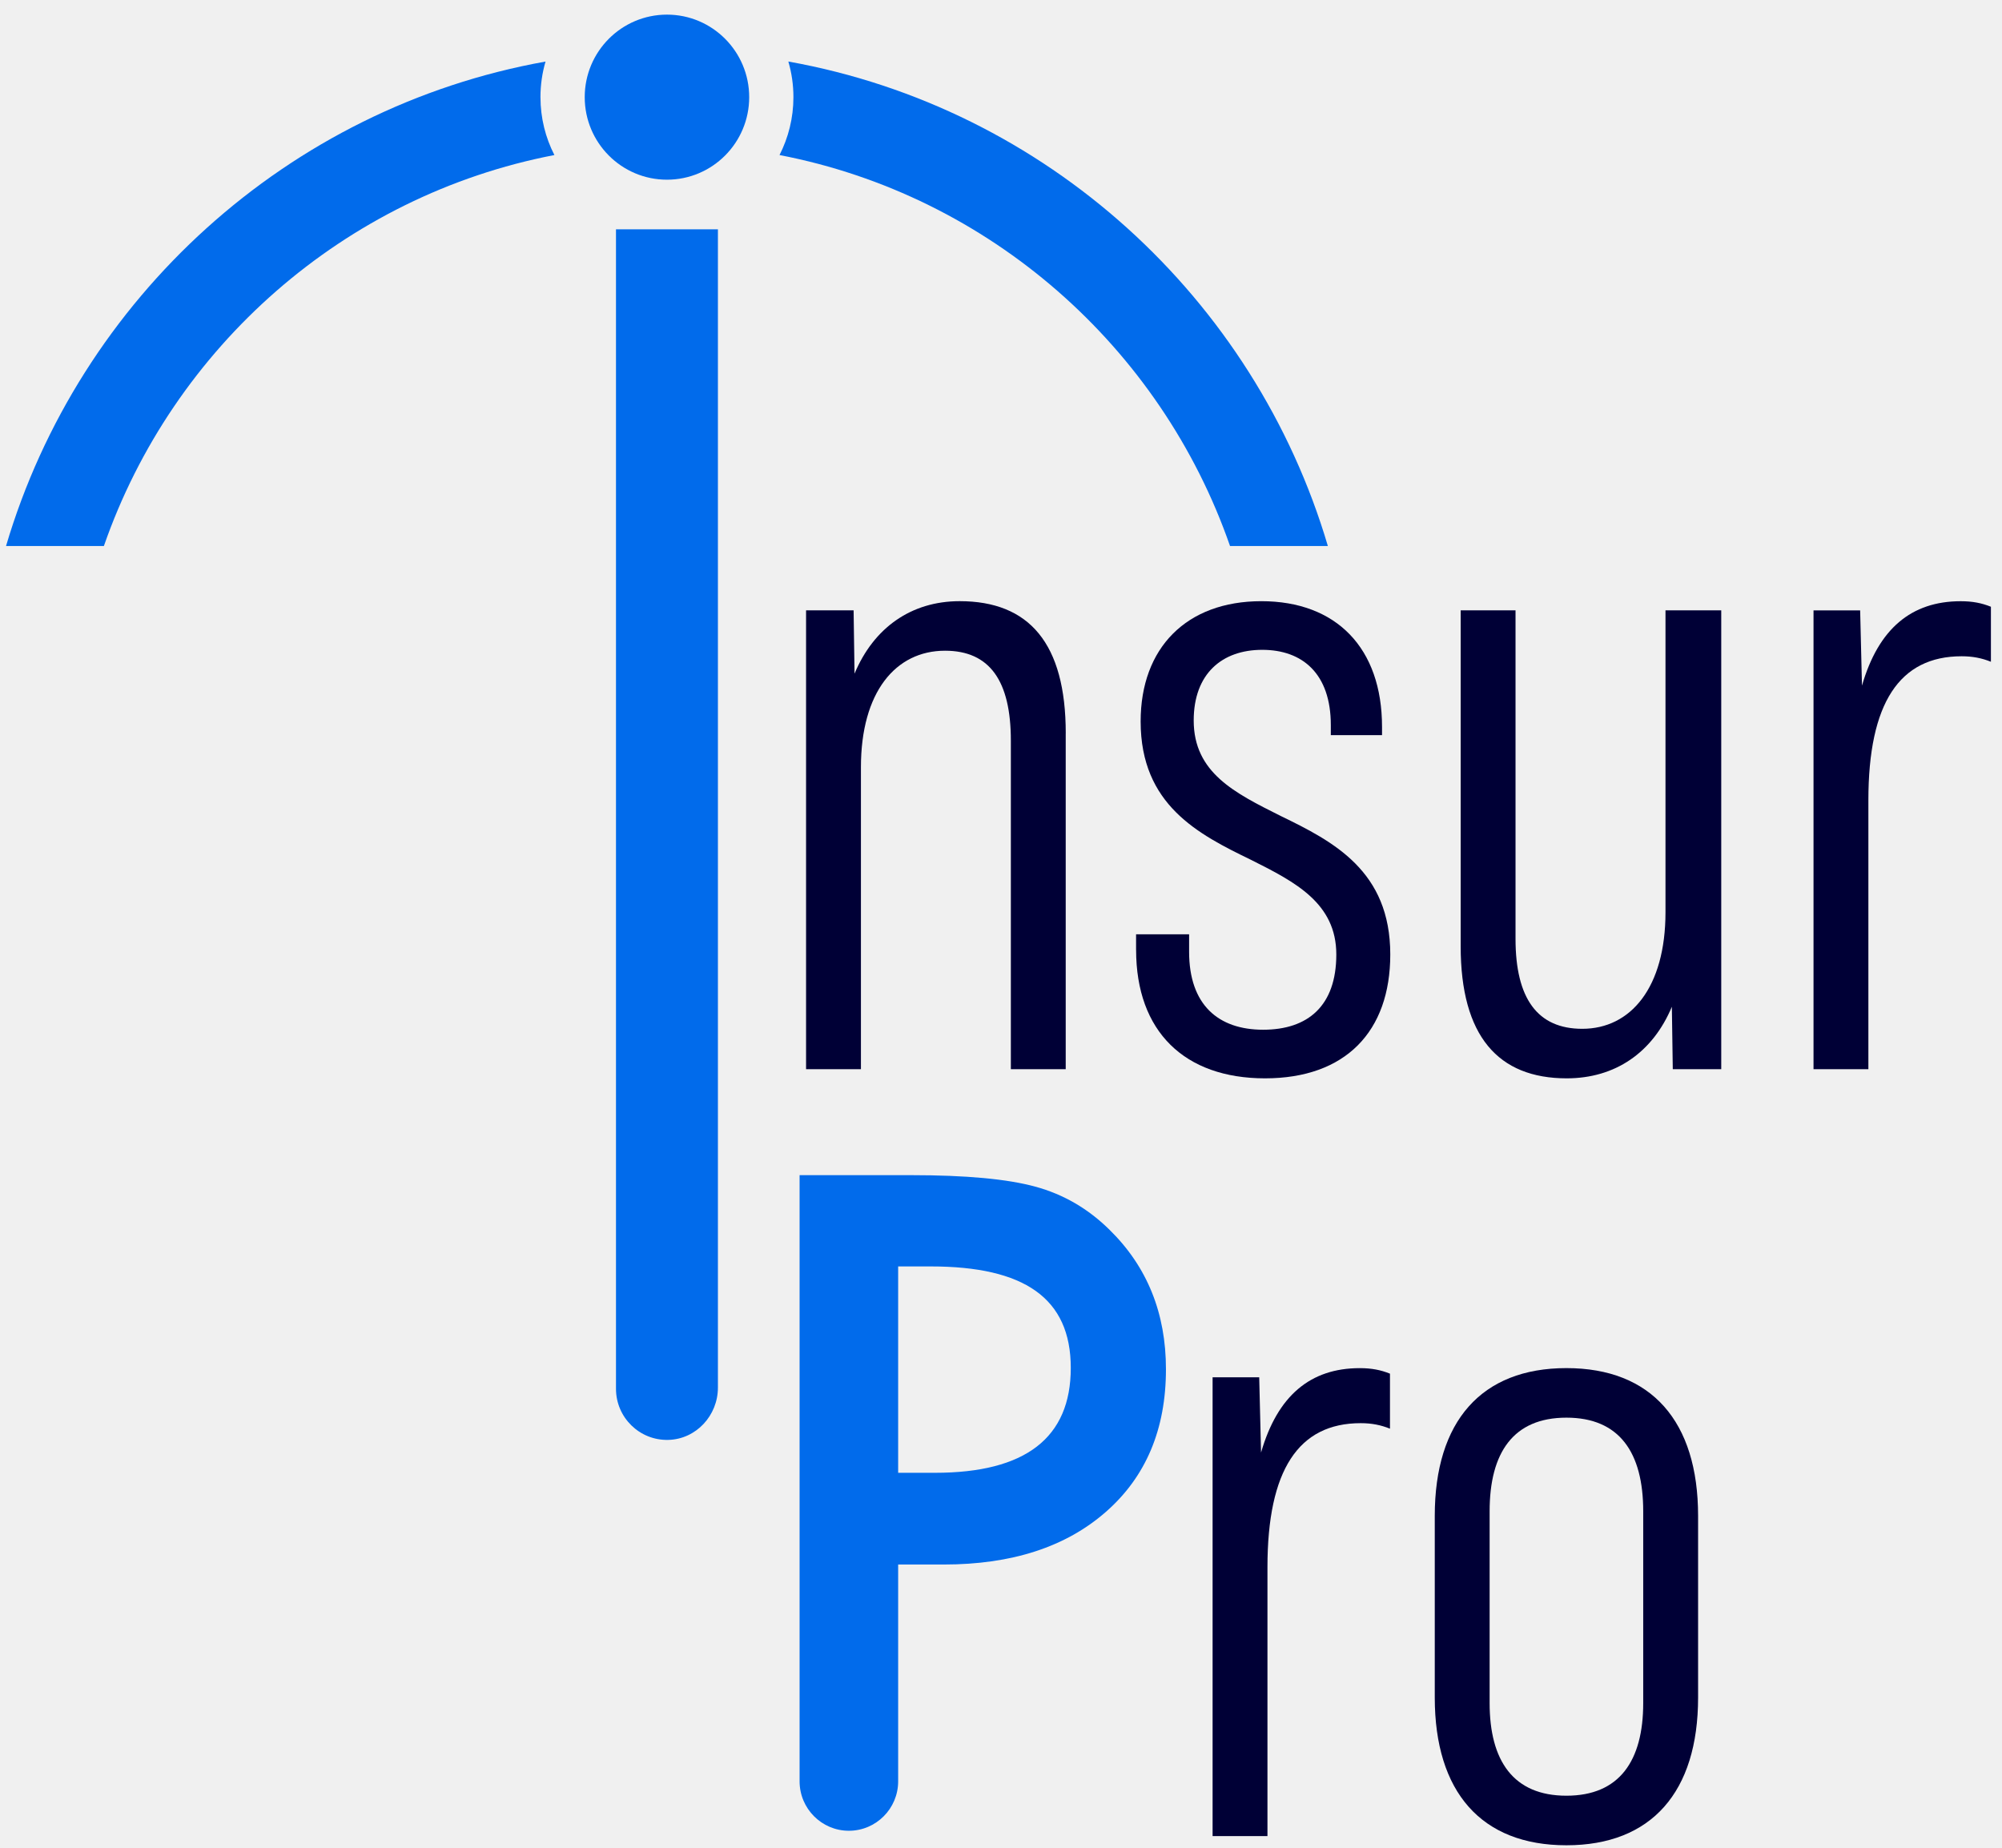
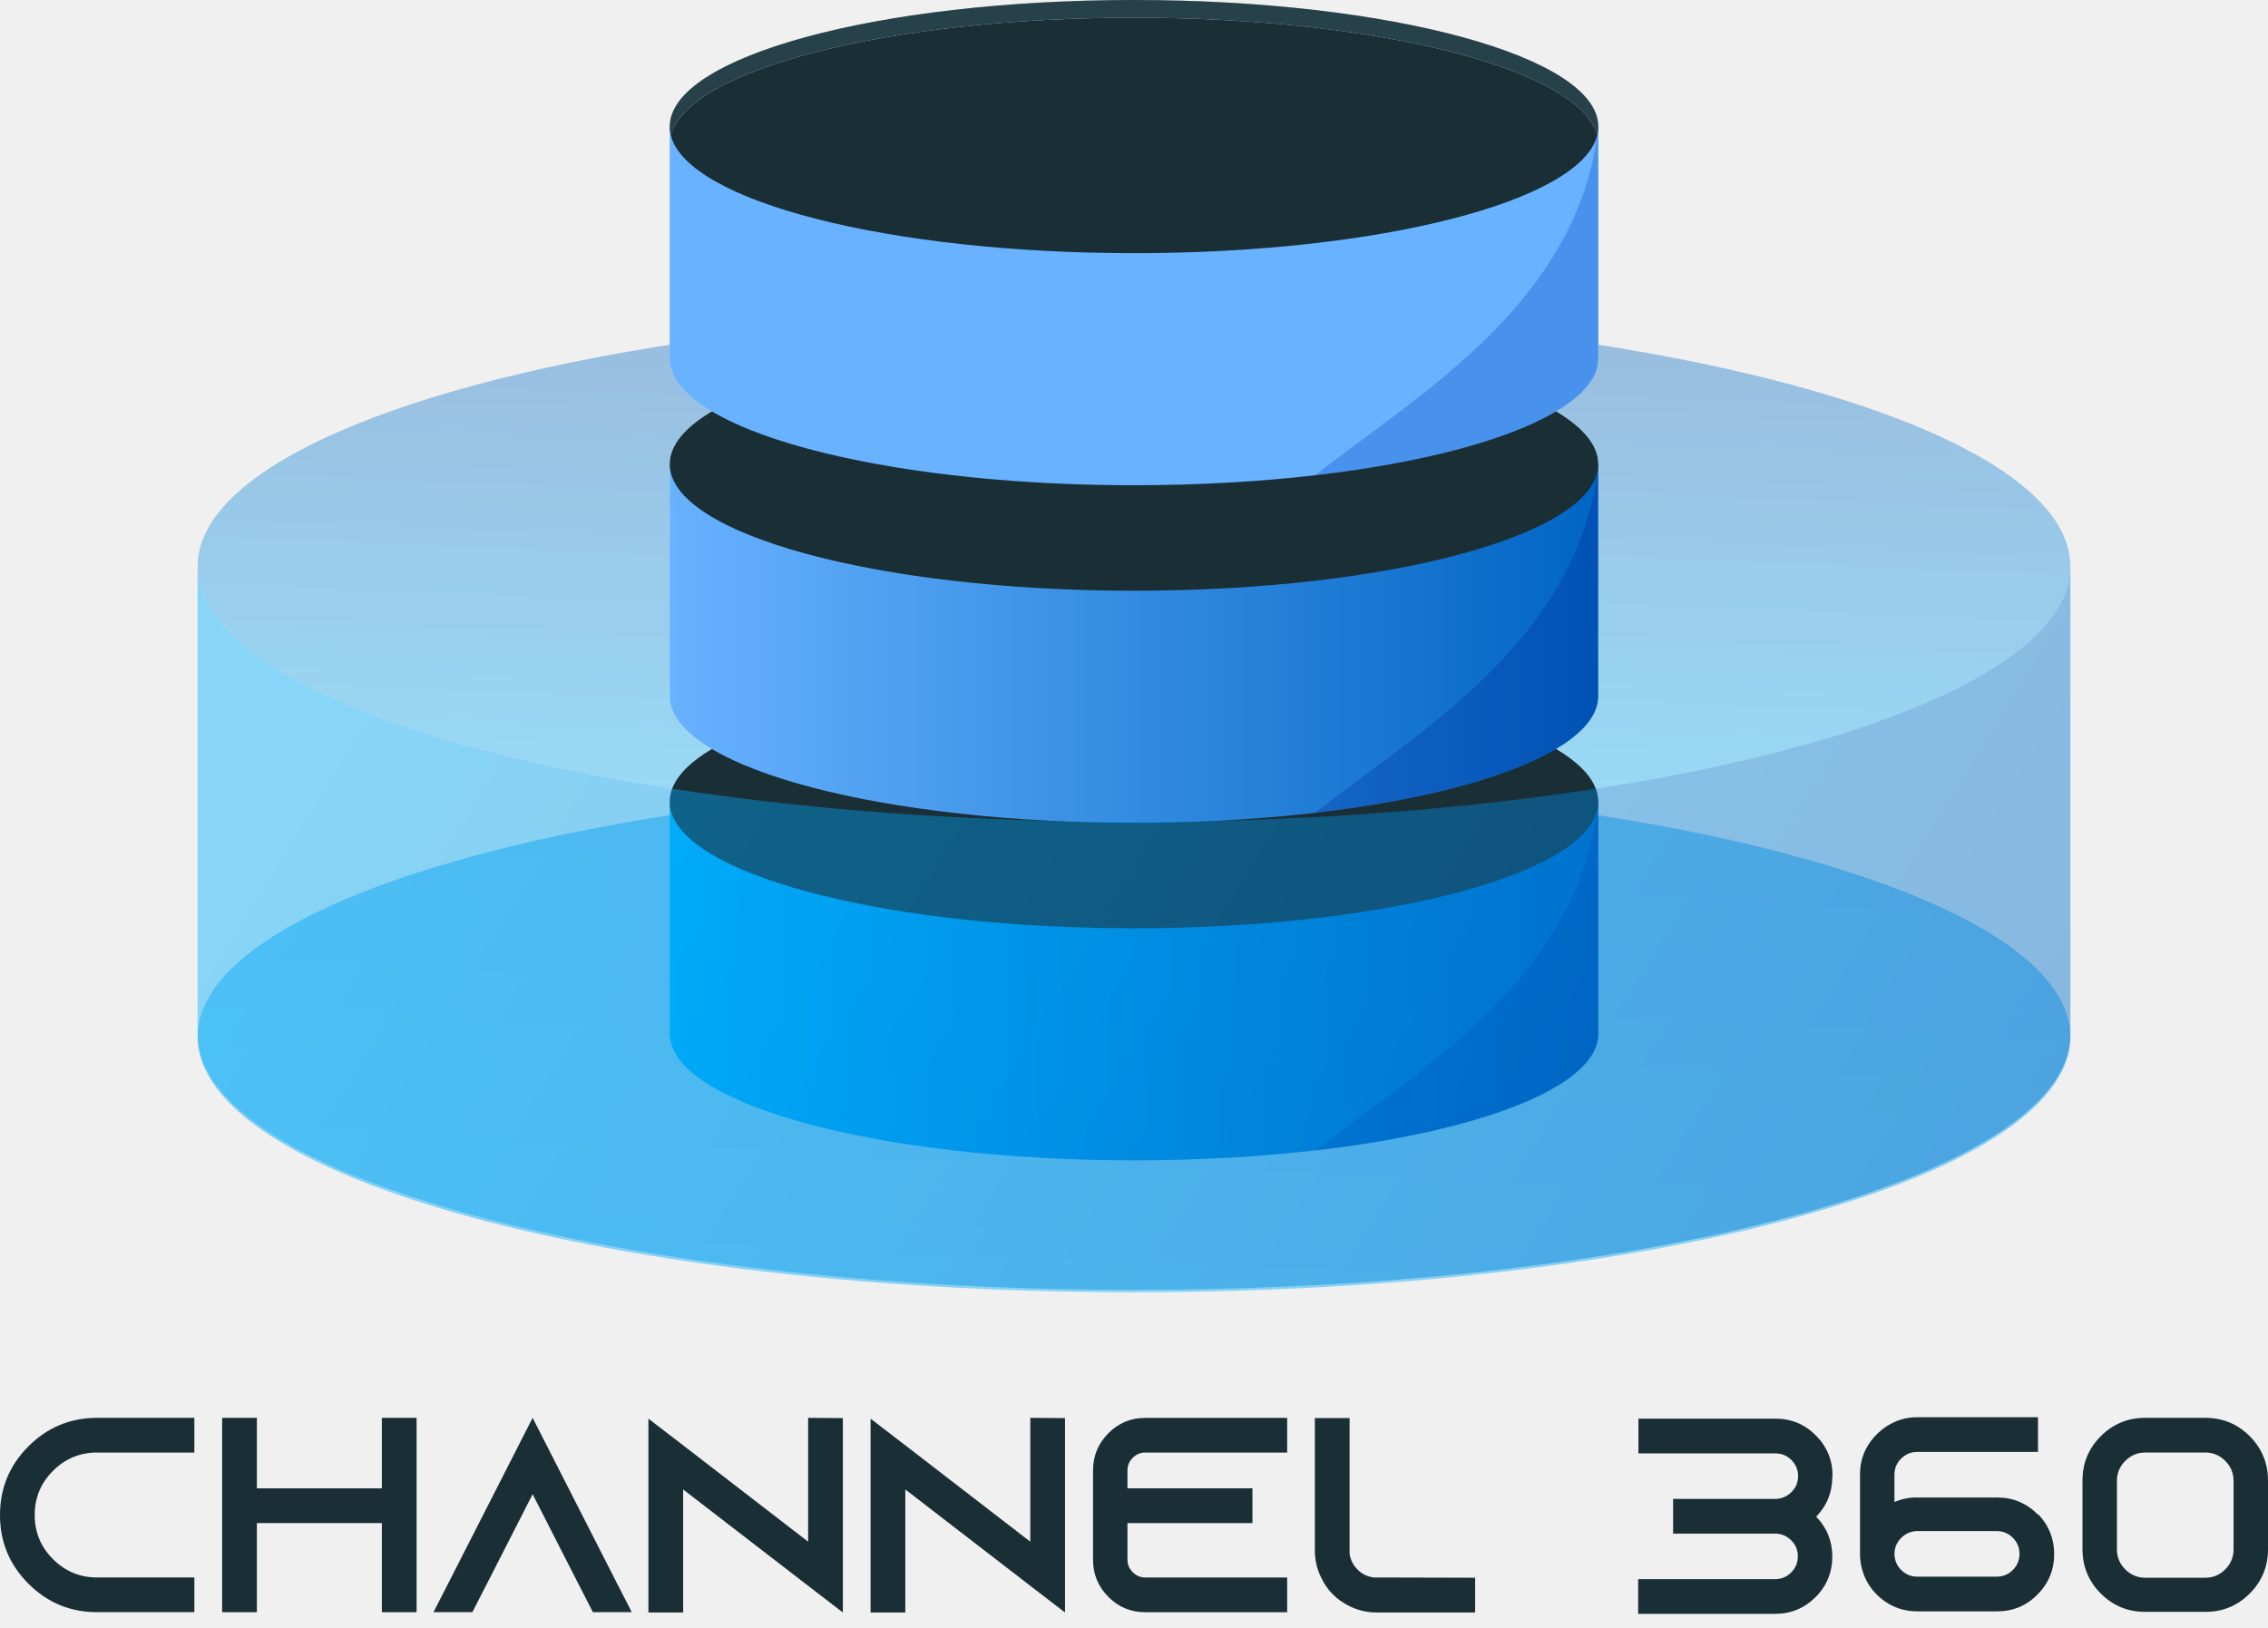
- <svg xmlns="http://www.w3.org/2000/svg" width="117" height="108" viewBox="0 0 117 108" fill="none">
-   <g clip-path="url(#clip0_3163_61)">
-     <path d="M46.072 3.597C46.265 4.258 46.369 4.956 46.369 5.679C46.369 6.898 46.074 8.047 45.556 9.062C57.833 11.427 67.842 20.278 71.885 31.915H77.603C73.316 17.415 61.129 6.294 46.072 3.596V3.597Z" fill="#016BEB" />
-     <path d="M31.585 5.679C31.585 4.956 31.689 4.257 31.882 3.598C16.826 6.294 4.64 17.416 0.352 31.915H6.071C10.114 20.279 20.122 11.427 32.4 9.062C31.88 8.047 31.586 6.898 31.586 5.679H31.585Z" fill="#016BEB" />
-     <path d="M38.978 10.503C41.632 10.503 43.784 8.343 43.784 5.679C43.784 3.015 41.632 0.855 38.978 0.855C36.324 0.855 34.172 3.015 34.172 5.679C34.172 8.343 36.324 10.503 38.978 10.503Z" fill="#016BEB" />
-     <path d="M41.956 13.402V81.105C41.956 82.738 40.682 84.12 39.057 84.161C37.375 84.204 35.999 82.85 35.999 81.171V13.402" fill="#016BEB" />
-     <path d="M52.49 91.445V104.115C52.49 105.711 51.2 107.007 49.61 107.007C48.019 107.007 46.729 105.711 46.729 104.115V68.687H53.256C56.455 68.687 58.869 68.911 60.501 69.358C62.15 69.805 63.599 70.648 64.852 71.889C67.044 74.041 68.14 76.755 68.14 80.03C68.14 83.538 66.97 86.317 64.629 88.368C62.288 90.42 59.132 91.445 55.16 91.445H52.489H52.49ZM52.49 86.084H54.641C59.932 86.084 62.578 84.041 62.578 79.954C62.578 75.867 59.849 74.022 54.394 74.022H52.49V86.084Z" fill="#016BEB" />
-     <path d="M62.282 42.863V62.492H59.076V43.291C59.076 39.805 57.847 38.034 55.229 38.034C52.343 38.034 50.314 40.447 50.314 44.846V62.492H47.108V35.675H49.886L49.94 39.375C51.061 36.693 53.253 35.138 56.085 35.138C60.145 35.138 62.284 37.605 62.284 42.861L62.282 42.863Z" fill="#000036" />
-     <path d="M66.394 55.52V54.608H69.493V55.628C69.493 58.738 71.204 60.187 73.82 60.187C76.438 60.187 78.096 58.792 78.096 55.789C78.096 52.787 75.692 51.552 73.127 50.265C70.029 48.763 66.661 47.047 66.661 42.166C66.661 37.874 69.334 35.139 73.715 35.139C78.096 35.139 80.768 37.874 80.768 42.487V42.969H77.775V42.38C77.775 39.375 76.118 37.982 73.768 37.982C71.418 37.982 69.762 39.377 69.762 42.112C69.762 45.168 72.165 46.349 74.838 47.689C77.936 49.19 81.25 50.907 81.25 55.788C81.25 60.293 78.631 63.028 73.93 63.028C69.228 63.028 66.396 60.293 66.396 55.52H66.394Z" fill="#000036" />
-     <path d="M100.592 35.675V62.492H97.76L97.706 58.844C96.583 61.526 94.393 63.028 91.561 63.028C87.554 63.028 85.364 60.561 85.364 55.304V35.675H88.57V54.876C88.57 58.362 89.852 60.133 92.471 60.133C95.302 60.133 97.334 57.72 97.334 53.321V35.675H100.593H100.592Z" fill="#000036" />
-     <path d="M116.352 35.461V38.679C115.818 38.465 115.283 38.358 114.642 38.358C111.008 38.358 109.191 41.092 109.191 46.779V62.493H105.985V35.677H108.71L108.817 40.075C109.779 36.749 111.703 35.141 114.588 35.141C115.283 35.141 115.817 35.249 116.35 35.463L116.352 35.461Z" fill="#000036" />
-     <path d="M81.232 80.287V83.505C80.699 83.291 80.163 83.183 79.522 83.183C75.888 83.183 74.072 85.918 74.072 91.604V107.319H70.866V80.503H73.59L73.698 84.9C74.659 81.574 76.583 79.967 79.468 79.967C80.163 79.967 80.697 80.075 81.231 80.289L81.232 80.287Z" fill="#000036" />
-     <path d="M83.85 99.22V88.6C83.85 83.075 86.574 79.965 91.544 79.965C96.514 79.965 99.239 83.075 99.239 88.6V99.22C99.239 104.744 96.514 107.855 91.544 107.855C86.574 107.855 83.85 104.744 83.85 99.22ZM96.032 99.542V88.332C96.032 84.9 94.643 82.861 91.544 82.861C88.445 82.861 87.056 84.9 87.056 88.332V99.542C87.056 102.92 88.445 104.958 91.544 104.958C94.643 104.958 96.032 102.92 96.032 99.542Z" fill="#000036" />
+ <svg xmlns="http://www.w3.org/2000/svg" width="156" height="112" viewBox="0 0 156 112" fill="none">
+   <path opacity="0.44" d="M142.407 71.341C142.407 81.043 113.573 88.907 78.001 88.907C42.43 88.907 13.594 81.043 13.594 71.341C13.594 64.067 29.81 57.827 52.922 55.16C60.632 56.049 69.106 56.541 78.001 56.541C86.897 56.541 95.371 56.049 103.081 55.16C126.191 57.827 142.407 64.067 142.407 71.341Z" fill="url(#paint0_linear_21_3)" />
+   <path d="M46.066 55.157V71.124C46.066 75.934 60.364 79.833 78.001 79.833C95.638 79.833 109.935 75.934 109.935 71.124V55.157H46.066Z" fill="url(#paint1_linear_21_3)" />
+   <path d="M109.933 55.157C109.933 55.461 109.876 55.763 109.763 56.06C108.109 60.448 94.519 63.866 77.999 63.866C61.479 63.866 47.889 60.448 46.235 56.06C46.122 55.763 46.065 55.461 46.065 55.157C46.065 54.853 46.122 54.554 46.233 54.259C46.594 53.294 47.536 52.375 48.96 51.529C54.004 48.53 65.109 46.448 77.999 46.448C90.889 46.448 101.993 48.53 107.038 51.529C108.461 52.375 109.403 53.294 109.765 54.259C109.876 54.554 109.933 54.853 109.933 55.157Z" fill="#1A2E35" />
+   <path d="M109.933 31.934V47.901C109.933 49.196 108.897 50.424 107.038 51.529C104.552 53.008 100.593 54.263 95.673 55.157C92.121 55.8 88.069 56.258 83.709 56.472C83.697 56.472 83.684 56.475 83.672 56.475H83.633C81.804 56.565 79.922 56.611 77.999 56.611C76.075 56.611 74.194 56.565 72.365 56.475H72.326C72.314 56.475 72.3 56.472 72.289 56.472C67.928 56.258 63.877 55.8 60.325 55.157C55.405 54.263 51.445 53.008 48.96 51.529C47.101 50.424 46.065 49.196 46.065 47.901V31.934H109.933Z" fill="url(#paint2_linear_21_3)" />
+   <path d="M109.933 31.934C109.933 36.744 95.636 40.643 77.999 40.643C60.362 40.643 46.065 36.744 46.065 31.934C46.065 30.64 47.101 29.41 48.962 28.304C54.007 25.305 65.111 23.225 77.999 23.225C90.886 23.225 101.991 25.305 107.035 28.304C108.897 29.41 109.933 30.64 109.933 31.934Z" fill="#1A2E35" />
+   <path d="M109.933 8.709V24.676C109.933 25.971 108.896 27.201 107.035 28.304C104.545 29.785 100.581 31.041 95.656 31.934C94.032 32.229 92.305 32.485 90.49 32.694C86.652 33.139 82.433 33.385 77.998 33.385C71.473 33.385 65.406 32.851 60.35 31.934C55.418 31.041 51.452 29.785 48.962 28.304C47.103 27.198 46.066 25.971 46.066 24.676V8.709H109.933Z" fill="url(#paint3_linear_21_3)" />
+   <path d="M109.934 8.709C109.934 8.914 109.908 9.117 109.858 9.317C108.713 4.791 94.888 1.216 77.999 1.216C61.111 1.216 47.288 4.791 46.143 9.317C46.093 9.117 46.067 8.914 46.067 8.709C46.067 3.9 60.365 0 77.999 0C95.634 0 109.934 3.9 109.934 8.709Z" fill="#1A2E35" />
+   <path d="M109.858 9.317C108.713 13.843 94.888 17.418 78 17.418C61.111 17.418 47.288 13.843 46.144 9.317C47.288 4.791 61.113 1.216 78 1.216C94.886 1.216 108.713 4.791 109.858 9.317Z" fill="#1A2E35" />
+   <path opacity="0.18" d="M109.934 8.709C109.934 8.914 109.908 9.117 109.858 9.317C108.713 4.791 94.888 1.216 77.999 1.216C61.111 1.216 47.288 4.791 46.143 9.317C46.093 9.117 46.067 8.914 46.067 8.709C46.067 3.9 60.365 0 77.999 0C95.634 0 109.934 3.9 109.934 8.709Z" fill="#6096A5" />
+   <g style="mix-blend-mode:multiply" opacity="0.31">
+     <path d="M109.934 10.877V24.676C109.934 28.276 101.921 31.368 90.491 32.694H90.473C97.272 27.309 108.529 20.972 109.929 8.845C109.929 9.619 109.934 10.331 109.934 10.877Z" fill="#0065C3" />
  </g>
+   <g style="mix-blend-mode:multiply" opacity="0.31">
+     <path d="M109.934 34.09V47.89C109.934 51.49 101.921 54.581 90.491 55.908H90.473C97.272 50.523 108.529 44.186 109.929 32.059C109.929 32.833 109.934 33.544 109.934 34.09Z" fill="#0065C3" />
+   </g>
+   <g style="mix-blend-mode:multiply" opacity="0.31">
+     <path d="M109.934 57.357V71.157C109.934 74.757 101.921 77.848 90.491 79.175H90.473C97.272 73.789 108.529 67.453 109.929 55.325C109.929 56.099 109.934 56.811 109.934 57.357Z" fill="#0065C3" />
+   </g>
+   <path opacity="0.44" d="M142.407 38.978V71.18C142.407 71.223 142.407 71.269 142.405 71.313C142.405 71.343 142.402 71.375 142.402 71.408C141.956 81.004 113.292 88.745 77.999 88.745C42.707 88.745 13.719 80.916 13.594 71.244C13.594 71.237 13.592 71.23 13.594 71.223C13.592 71.21 13.592 71.193 13.592 71.18V38.978C13.592 40.57 14.368 42.111 15.824 43.576C16.238 43.995 16.711 44.407 17.233 44.815C17.409 44.949 17.588 45.084 17.775 45.218C18.056 45.418 18.348 45.617 18.655 45.815C18.857 45.946 19.067 46.075 19.281 46.206C19.604 46.4 19.94 46.593 20.288 46.784C20.518 46.911 20.755 47.038 20.997 47.162C21.483 47.413 21.99 47.662 22.517 47.904C23.969 48.572 25.576 49.214 27.329 49.822C27.647 49.933 27.972 50.041 28.299 50.15C28.956 50.368 29.63 50.58 30.324 50.788C30.672 50.891 31.022 50.995 31.376 51.096C35.718 52.338 40.724 53.407 46.233 54.259C48.378 54.593 50.6 54.892 52.89 55.157C52.897 55.157 52.906 55.16 52.915 55.16H52.92C53.839 55.268 54.772 55.367 55.714 55.461C55.825 55.473 55.938 55.484 56.05 55.493C56.914 55.581 57.787 55.662 58.669 55.735C58.766 55.745 58.863 55.754 58.959 55.761C59.063 55.77 59.167 55.779 59.27 55.786C60.107 55.857 60.95 55.922 61.8 55.982C61.832 55.984 61.866 55.986 61.899 55.989C62.445 56.026 62.99 56.062 63.541 56.097C64.016 56.127 64.492 56.154 64.971 56.182C65.001 56.184 65.031 56.184 65.059 56.187C65.556 56.214 66.054 56.24 66.556 56.265C67.542 56.313 68.537 56.355 69.539 56.392C69.836 56.401 70.133 56.413 70.433 56.422C70.645 56.429 70.859 56.435 71.071 56.44C71.363 56.449 71.656 56.459 71.948 56.465C72.073 56.468 72.2 56.472 72.326 56.475H72.365C72.591 56.482 72.817 56.486 73.043 56.491C73.588 56.502 74.137 56.512 74.685 56.519C75.784 56.535 76.887 56.541 77.999 56.541C79.112 56.541 80.215 56.535 81.314 56.519C81.862 56.512 82.41 56.502 82.956 56.491C83.182 56.486 83.408 56.482 83.633 56.475H83.673C83.799 56.472 83.926 56.468 84.05 56.465C84.343 56.459 84.635 56.449 84.928 56.44C85.14 56.435 85.354 56.429 85.566 56.422C85.865 56.413 86.163 56.401 86.46 56.392C87.462 56.355 88.457 56.313 89.443 56.265C89.945 56.24 90.442 56.214 90.94 56.187C90.968 56.184 90.998 56.184 91.028 56.182C91.507 56.154 91.983 56.127 92.458 56.097C93.008 56.062 93.554 56.026 94.1 55.989C94.132 55.986 94.167 55.984 94.199 55.982C95.049 55.922 95.892 55.857 96.728 55.786C96.832 55.779 96.936 55.77 97.039 55.761C97.136 55.754 97.233 55.745 97.33 55.735C98.212 55.662 99.085 55.581 99.948 55.493C100.061 55.484 100.174 55.473 100.285 55.461C101.227 55.367 102.16 55.268 103.079 55.16H103.083C103.083 55.16 103.102 55.157 103.109 55.157C105.398 54.892 107.621 54.593 109.766 54.259C115.275 53.407 120.281 52.338 124.623 51.096C124.977 50.995 125.327 50.891 125.675 50.788C126.368 50.58 127.043 50.368 127.7 50.15C128.027 50.041 128.352 49.933 128.67 49.822C130.422 49.214 132.03 48.572 133.481 47.904C134.009 47.662 134.516 47.413 135.002 47.162C135.243 47.038 135.481 46.911 135.711 46.784C136.059 46.593 136.395 46.4 136.718 46.206C136.932 46.075 137.142 45.946 137.344 45.815C137.651 45.617 137.943 45.418 138.224 45.218C138.411 45.084 138.59 44.949 138.765 44.815C139.288 44.407 139.76 43.995 140.175 43.576C141.631 42.111 142.407 40.57 142.407 38.978Z" fill="url(#paint4_linear_21_3)" />
+   <path opacity="0.36" d="M48.961 51.529C47.537 52.375 46.595 53.294 46.233 54.259C40.724 53.407 35.718 52.338 31.376 51.096C31.022 50.995 30.672 50.891 30.324 50.788C29.63 50.58 28.956 50.368 28.299 50.15C27.972 50.041 27.647 49.933 27.329 49.822C25.576 49.214 23.969 48.572 22.517 47.904C21.99 47.66 21.483 47.413 20.997 47.162C20.755 47.038 20.518 46.911 20.288 46.784C19.94 46.593 19.604 46.4 19.281 46.206C19.067 46.075 18.857 45.946 18.655 45.815C18.348 45.617 18.056 45.418 17.775 45.218C17.588 45.084 17.409 44.949 17.233 44.815C16.711 44.407 16.238 43.995 15.824 43.576C14.368 42.111 13.592 40.57 13.592 38.978C13.592 32.443 26.666 26.745 46.067 23.718V24.676C46.067 25.971 47.104 27.198 48.963 28.304C47.102 29.41 46.065 30.64 46.065 31.934V47.901C46.065 49.196 47.102 50.424 48.961 51.529Z" fill="url(#paint5_linear_21_3)" />
+   <path opacity="0.36" d="M142.407 38.976C142.407 40.57 141.631 42.111 140.175 43.576C139.761 43.995 139.288 44.407 138.765 44.815C138.59 44.949 138.411 45.084 138.224 45.218C137.943 45.418 137.651 45.617 137.344 45.815C137.142 45.946 136.932 46.075 136.718 46.206C136.395 46.4 136.059 46.593 135.711 46.784C135.481 46.911 135.244 47.038 135.002 47.162C134.516 47.413 134.009 47.66 133.481 47.904C132.03 48.572 130.423 49.214 128.67 49.822C128.352 49.933 128.027 50.041 127.7 50.15C127.043 50.368 126.369 50.58 125.675 50.788C125.327 50.891 124.977 50.995 124.623 51.096C120.281 52.338 115.275 53.407 109.766 54.259C109.404 53.294 108.462 52.375 107.038 51.529C108.897 50.424 109.934 49.196 109.934 47.901V31.934C109.934 30.64 108.897 29.41 107.036 28.304C108.897 27.201 109.934 25.971 109.934 24.676V23.718C129.333 26.745 142.407 32.443 142.407 38.976Z" fill="url(#paint6_linear_21_3)" />
+   <path d="M6.684 99.935C5.501 99.935 4.487 100.354 3.646 101.195C2.806 102.036 2.386 103.047 2.386 104.233C2.386 105.42 2.806 106.431 3.646 107.272C4.487 108.112 5.498 108.532 6.684 108.532H13.369V110.92H6.684C4.837 110.92 3.262 110.268 1.958 108.962C0.652 107.656 0 106.081 0 104.236C0 102.391 0.652 100.813 1.958 99.507C3.264 98.201 4.839 97.549 6.684 97.549H13.369V99.938H6.684V99.935Z" fill="#1A2E35" />
+   <path d="M26.265 97.549H28.654V110.92H26.265V104.789H17.669V110.92H15.28V97.549H17.669V102.4H26.265V97.549Z" fill="#1A2E35" />
+   <path d="M42.233 108.532L43.456 110.92H40.782L39.559 108.532L36.636 102.801L33.713 108.532L32.49 110.92H29.815L31.038 108.532L36.636 97.549L42.233 108.532Z" fill="#1A2E35" />
+   <path d="M55.586 97.549L57.974 97.567V110.939L55.586 109.105L46.989 102.476V110.939H44.601V97.606L46.989 99.44L55.586 106.069V97.549Z" fill="#1A2E35" />
+   <path d="M70.867 97.549L73.255 97.567V110.939L70.867 109.105L62.27 102.476V110.939H59.882V97.606L62.27 99.44L70.867 106.069V97.549Z" fill="#1A2E35" />
+   <path d="M78.774 99.935C78.442 99.935 78.156 100.057 77.915 100.299C77.673 100.541 77.55 100.827 77.55 101.158V102.4H86.147V104.789H77.55V107.311C77.55 107.642 77.67 107.928 77.915 108.17C78.156 108.412 78.442 108.534 78.774 108.534H88.535V110.922H78.774C77.781 110.922 76.933 110.57 76.233 109.863C75.533 109.156 75.183 108.306 75.183 107.313V101.163C75.183 100.17 75.533 99.32 76.233 98.613C76.933 97.906 77.781 97.553 78.774 97.553H88.535V99.942H78.774V99.935Z" fill="#1A2E35" />
+   <path d="M94.455 108.532L101.464 108.55V110.939H94.683C94.02 110.939 93.398 110.793 92.811 110.499C91.933 110.066 91.288 109.416 90.88 108.55C90.588 107.965 90.44 107.341 90.44 106.677V97.565H92.829V106.905C92.894 107.325 93.073 107.686 93.373 107.986C93.672 108.285 94.031 108.467 94.453 108.529L94.455 108.532Z" fill="#1A2E35" />
+   <path d="M126.049 101.541L126.031 101.598C126.031 102.667 125.662 103.584 124.923 104.349C125.662 105.113 126.031 106.03 126.031 107.099C126.031 108.168 125.646 109.124 124.874 109.888C124.103 110.653 123.177 111.035 122.094 111.035H112.678V108.647H122.094C122.527 108.647 122.896 108.495 123.202 108.188C123.508 107.882 123.66 107.513 123.66 107.08C123.66 106.647 123.518 106.3 123.23 106.002C122.942 105.705 122.596 105.542 122.188 105.514H115.082V103.125H122.188C122.596 103.1 122.946 102.939 123.239 102.639C123.531 102.34 123.679 101.981 123.679 101.559C123.679 101.138 123.527 100.758 123.22 100.451C122.914 100.145 122.545 99.993 122.112 99.993H112.696V97.604H122.112C123.207 97.604 124.137 97.989 124.902 98.761C125.667 99.53 126.049 100.458 126.049 101.541Z" fill="#1A2E35" />
+   <path d="M140.185 104.176C140.924 104.941 141.293 105.857 141.293 106.926C141.293 107.995 140.91 108.935 140.146 109.706C139.381 110.478 138.453 110.863 137.356 110.863H131.874C131.059 110.863 130.326 110.639 129.677 110.195C129.027 109.75 128.55 109.17 128.244 108.456C128.039 107.947 127.938 107.431 127.938 106.908V101.426C127.938 100.444 128.269 99.585 128.93 98.846C129.262 98.477 129.644 98.178 130.077 97.948C130.626 97.655 131.224 97.507 131.872 97.507H140.18V99.896H131.872C131.439 99.896 131.07 100.048 130.764 100.355C130.457 100.661 130.305 101.029 130.305 101.462V103.335C130.789 103.132 131.287 103.029 131.796 103.029H137.43C138.512 103.043 139.436 103.443 140.198 104.231L140.18 104.174L140.185 104.176ZM137.358 108.474H137.34C137.773 108.474 138.142 108.322 138.448 108.016C138.754 107.709 138.906 107.341 138.906 106.908C138.906 106.475 138.763 106.127 138.476 105.827C138.19 105.528 137.842 105.367 137.434 105.341H131.8C131.393 105.367 131.042 105.53 130.75 105.827C130.457 106.127 130.31 106.486 130.31 106.908C130.31 107.329 130.462 107.709 130.768 108.016C131.075 108.322 131.443 108.474 131.876 108.474H137.358Z" fill="#1A2E35" />
+   <path d="M147.558 97.549H151.683C152.881 97.549 153.899 97.968 154.74 98.809C155.581 99.65 156 100.668 156 101.866V106.583C156 107.781 155.581 108.799 154.74 109.639C153.899 110.48 152.881 110.899 151.683 110.899H147.558C146.36 110.899 145.342 110.48 144.501 109.639C143.66 108.799 143.241 107.781 143.241 106.583V101.866C143.241 100.668 143.66 99.65 144.501 98.809C145.342 97.968 146.36 97.549 147.558 97.549ZM151.683 99.935H147.558C147.023 99.935 146.565 100.126 146.183 100.509C145.8 100.891 145.609 101.35 145.609 101.884V106.601C145.609 107.136 145.8 107.594 146.183 107.976C146.565 108.359 147.023 108.55 147.558 108.55H151.683C152.218 108.55 152.676 108.359 153.058 107.976C153.441 107.594 153.632 107.136 153.632 106.601V101.884C153.632 101.35 153.441 100.891 153.058 100.509C152.676 100.126 152.218 99.935 151.683 99.935Z" fill="#1A2E35" />
  <defs>
-     <clipPath id="clip0_3163_61">
-       <rect width="116" height="107" fill="white" transform="translate(0.352051 0.854736)" />
-     </clipPath>
+     <linearGradient id="paint0_linear_21_3" x1="76.76" y1="100.788" x2="82.094" y2="-25.962" gradientUnits="userSpaceOnUse">
+       <stop stop-color="#00B2FF" />
+       <stop offset="1" stop-color="#0065C3" />
+     </linearGradient>
+     <linearGradient id="paint1_linear_21_3" x1="46.066" y1="67.496" x2="109.933" y2="67.496" gradientUnits="userSpaceOnUse">
+       <stop stop-color="#00B2FF" />
+       <stop offset="1" stop-color="#0065C3" />
+     </linearGradient>
+     <linearGradient id="paint2_linear_21_3" x1="46.065" y1="44.271" x2="109.933" y2="44.271" gradientUnits="userSpaceOnUse">
+       <stop stop-color="#68B2FF" />
+       <stop offset="1" stop-color="#0065C3" />
+     </linearGradient>
+     <linearGradient id="paint3_linear_21_3" x1="46.066" y1="21.046" x2="0.229" y2="21.046" gradientUnits="userSpaceOnUse">
+       <stop stop-color="#68B2FF" />
+       <stop offset="1" stop-color="#0065C3" />
+     </linearGradient>
+     <linearGradient id="paint4_linear_21_3" x1="34.408" y1="30.08" x2="144.075" y2="97.655" gradientUnits="userSpaceOnUse">
+       <stop stop-color="#00B2FF" />
+       <stop offset="1" stop-color="#0065C3" />
+     </linearGradient>
+     <linearGradient id="paint5_linear_21_3" x1="30.923" y1="53.614" x2="32.206" y2="23.135" gradientUnits="userSpaceOnUse">
+       <stop stop-color="#00B2FF" />
+       <stop offset="1" stop-color="#0065C3" />
+     </linearGradient>
+     <linearGradient id="paint6_linear_21_3" x1="123.833" y1="54.851" x2="125.116" y2="24.356" gradientUnits="userSpaceOnUse">
+       <stop stop-color="#00B2FF" />
+       <stop offset="1" stop-color="#0065C3" />
+     </linearGradient>
  </defs>
</svg>
